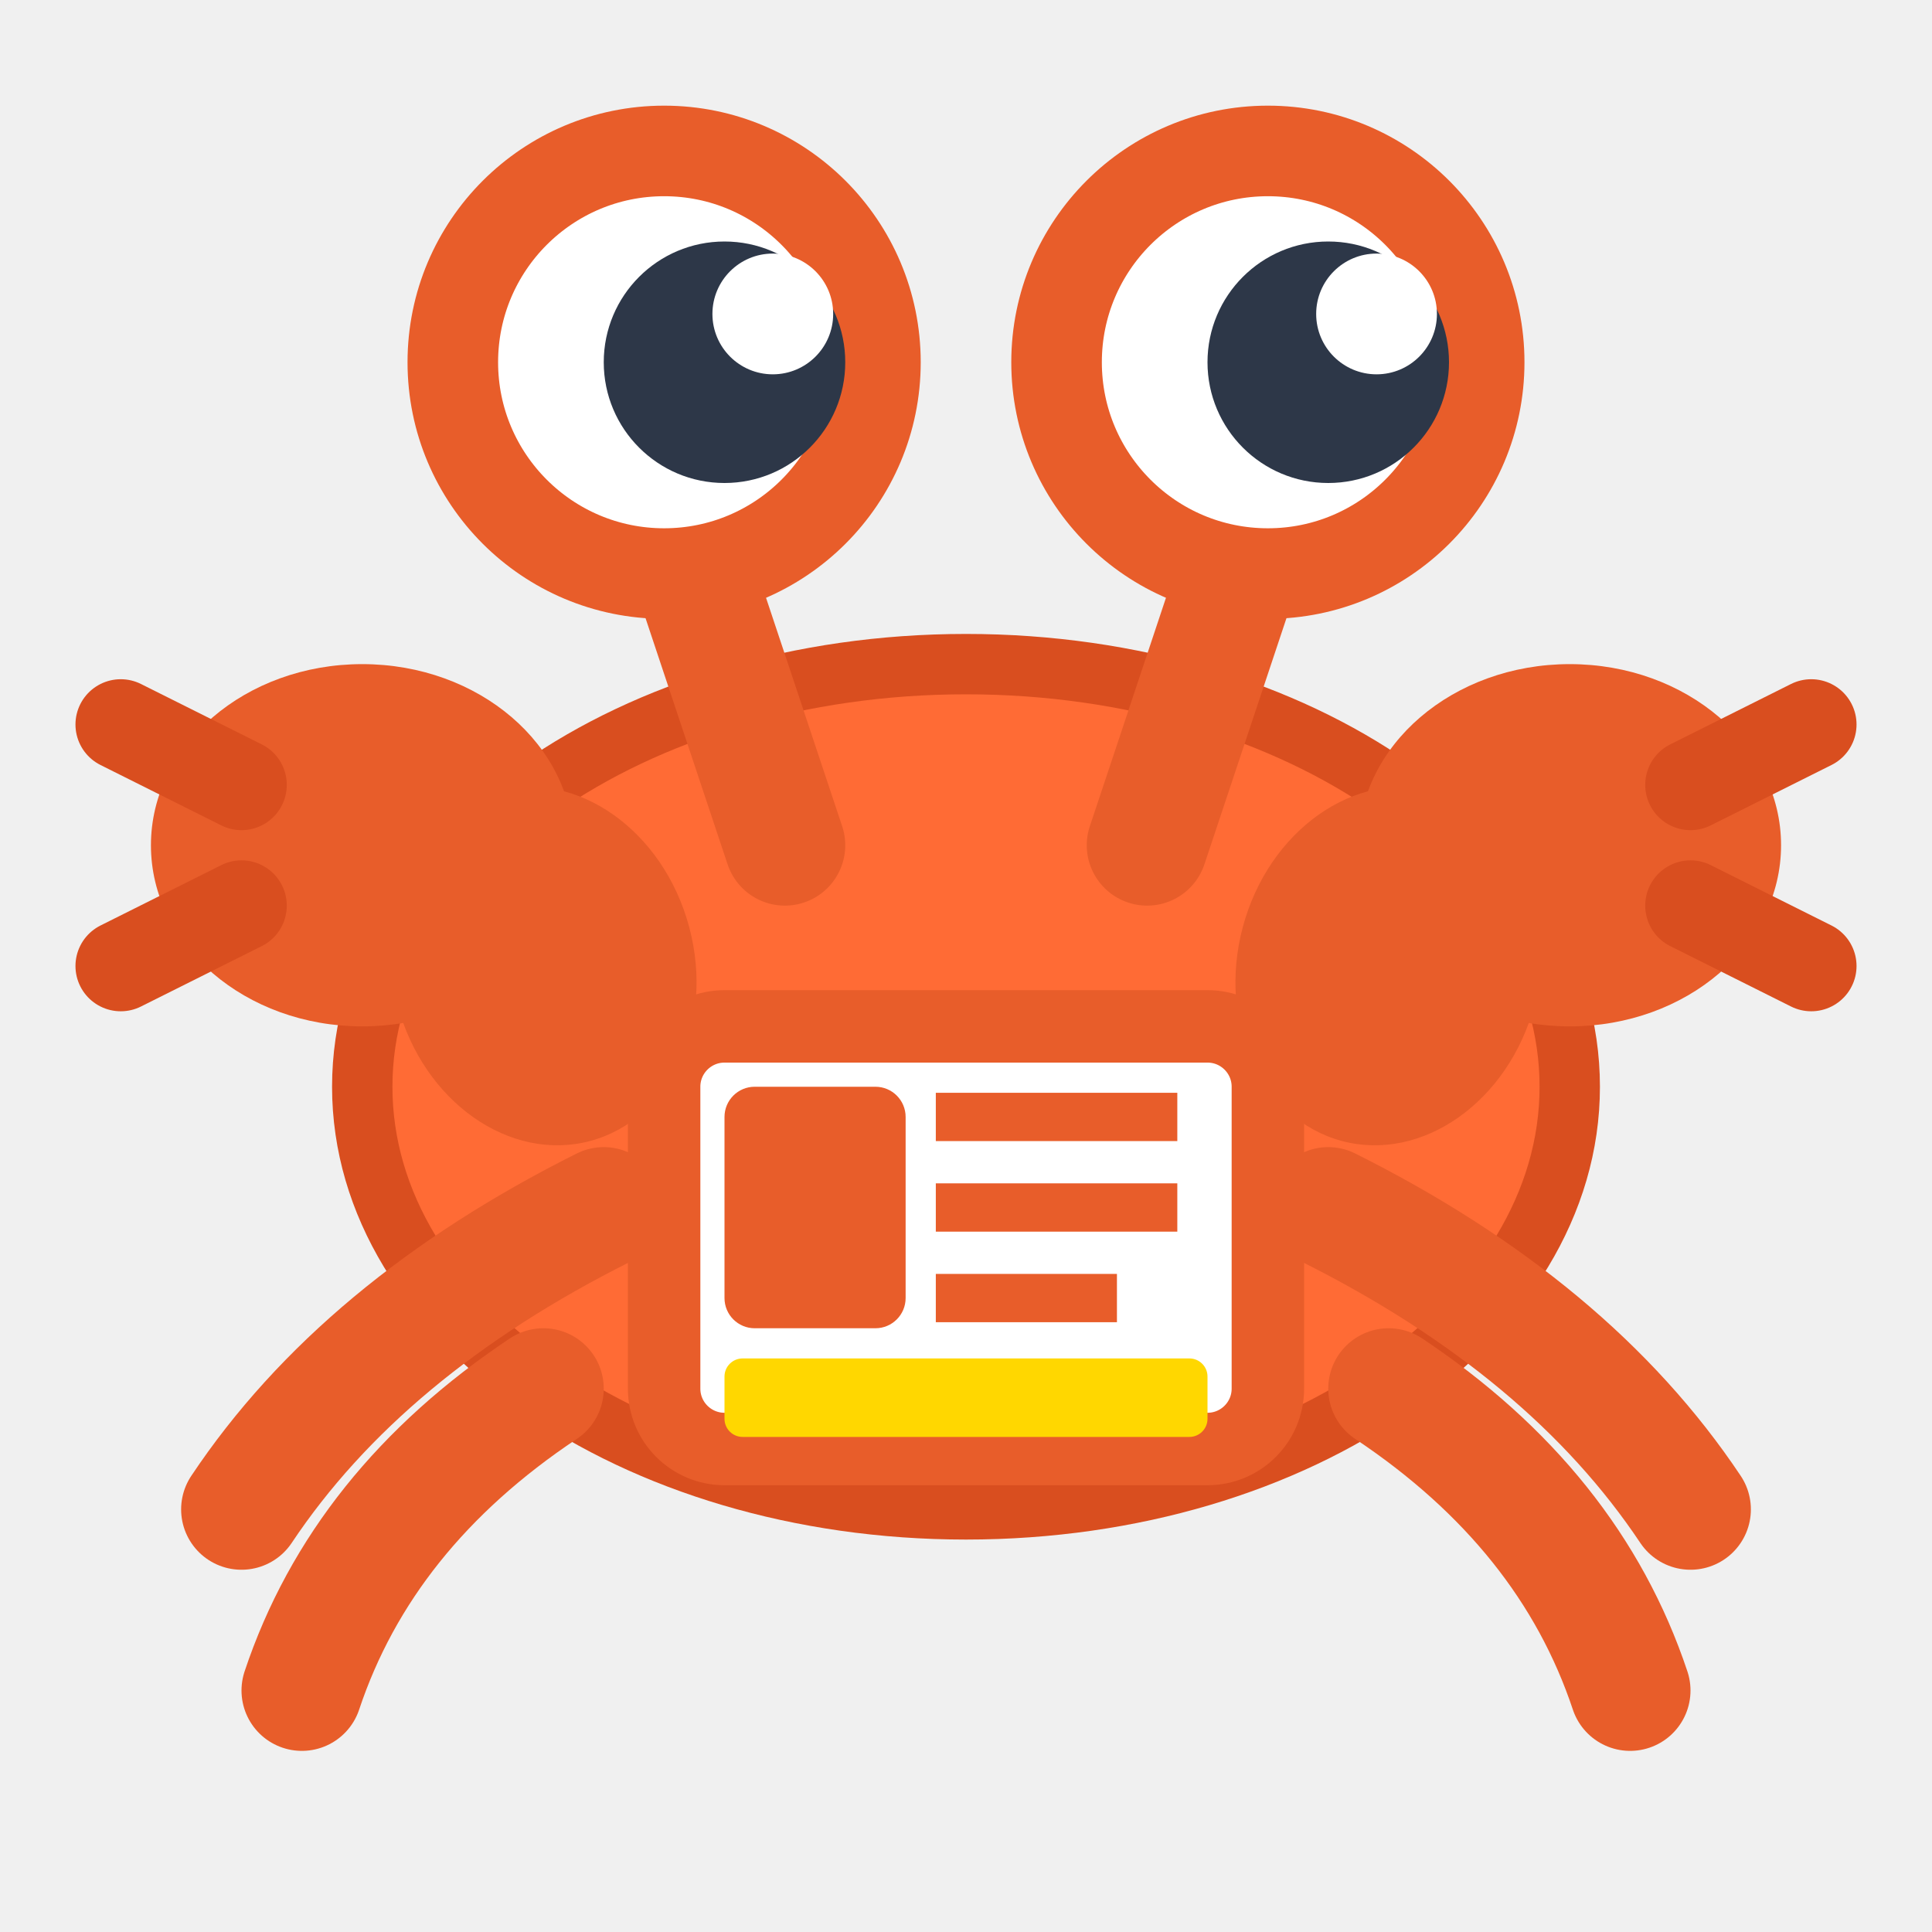
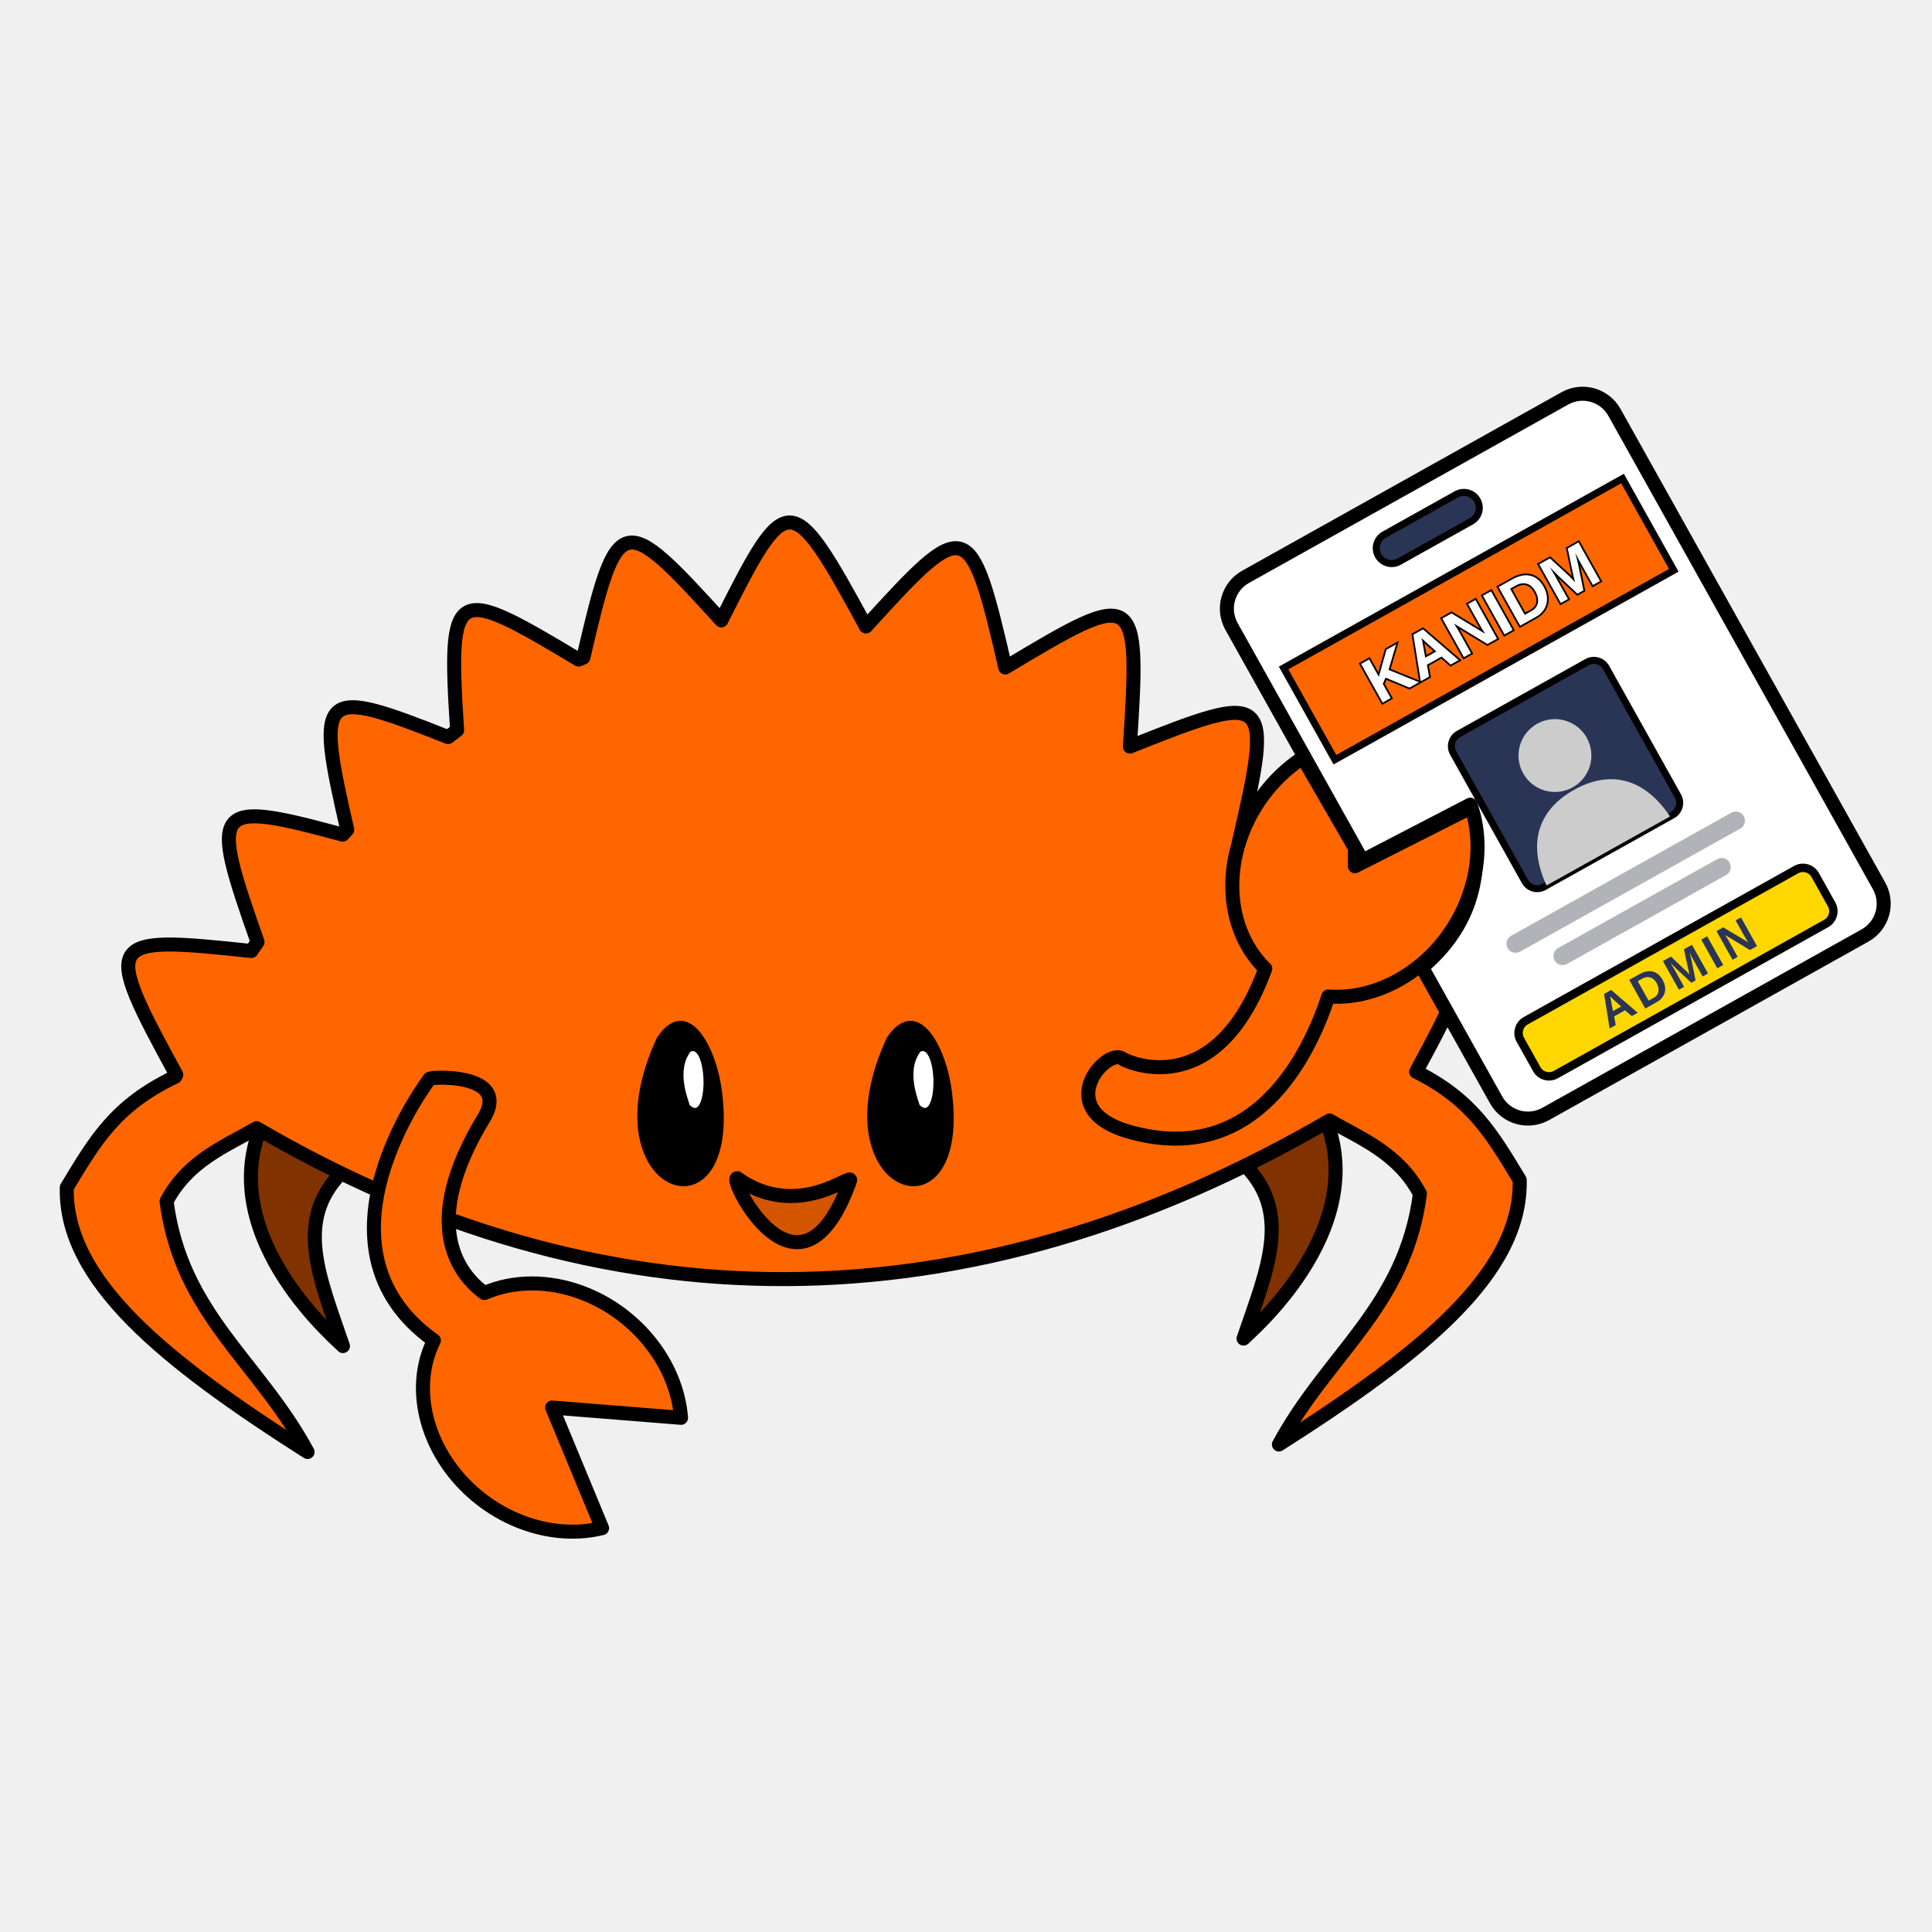
- <svg xmlns="http://www.w3.org/2000/svg" width="32" height="32" viewBox="0 0 32 32">
-   <style>
-         .b {
-             fill: #FF6B35;
-         }
- 
-         .s {
-             fill: #E85D2A;
-         }
- 
-         .d {
-             fill: #D94E1F;
-         }
-     </style>
-   <ellipse cx="16" cy="18" rx="10" ry="7" class="b" stroke="#D94E1F" stroke-width="1" />
-   <g stroke="#E85D2A" stroke-width="2" fill="none" stroke-linecap="round">
-     <path d="M 10,20 Q 6,22 4,25" />
-     <path d="M 9,23 Q 6,25 5,28" />
-     <path d="M 22,20 Q 26,22 28,25" />
-     <path d="M 23,23 Q 26,25 27,28" />
+ <svg xmlns="http://www.w3.org/2000/svg" width="140" height="140" viewBox="6 3 126 126">
+   <g transform="matrix(0.914072,0,0,0.914072,-34.12111,-24.36269)">
+     <path d="m 62.538,110.234 c -3.363,8.127 5.785,15.619 5.824,15.74 -1.671,-4.902 -3.437,-8.858 -0.189,-12.284" style="fill:#803300;stroke:#000000;stroke-width:1;stroke-linecap:butt;stroke-linejoin:round" />
+     <path style="fill:#803300;stroke:#000000;stroke-width:1;stroke-linecap:butt;stroke-linejoin:round" d="m 138.442,109.699 c 3.363,8.127 -5.785,15.619 -5.824,15.74 1.671,-4.902 3.437,-8.858 0.189,-12.284" />
+     <path d="m 100.247,67.212 c -1.309,-0.016 -2.561,2.353 -4.891,6.987 -7.052,-7.756 -7.413,-7.85 -9.842,2.65 -0.114,0.048 -0.227,0.096 -0.341,0.145 -8.882,-5.324 -9.341,-5.366 -8.667,5.042 -0.216,0.16 -0.431,0.322 -0.646,0.487 -9.102,-3.606 -9.496,-3.378 -7.192,6.611 -0.108,0.117 -0.216,0.233 -0.324,0.351 -9.277,-2.506 -9.536,-2.13 -6.077,7.658 -0.148,0.213 -0.296,0.43 -0.443,0.645 -10.456,-1.118 -10.671,-0.914 -5.355,8.828 -0.026,0.048 -0.053,0.094 -0.079,0.143 -4.284,2.048 -5.702,4.544 -7.732,7.894 -0.158,6.645 6.954,12.371 17.18,18.879 -3.513,-6.511 -9.007,-9.812 -10.061,-17.888 1.544,-2.905 4.169,-3.909 6.423,-5.216 24.62,14.368 50.616,14.535 76.551,-0.55 2.26,1.315 4.901,2.315 6.451,5.232 -1.054,8.076 -6.549,11.377 -10.062,17.888 10.226,-6.508 17.338,-12.234 17.181,-18.878 -1.974,-3.257 -3.377,-5.706 -7.39,-7.721 5.013,-9.218 4.536,-9.305 -5.986,-8.177 -0.089,-0.115 -0.178,-0.232 -0.267,-0.346 3.635,-10.262 3.407,-10.53 -6.392,-7.871 2.48,-10.706 2.149,-10.75 -7.779,-6.804 0.748,-11.285 0.48,-11.262 -8.888,-5.643 -2.498,-10.819 -2.793,-10.787 -9.94,-2.925 -2.688,-4.934 -4.103,-7.403 -5.432,-7.419 z" style="fill:#ff6600;stroke:#000000;stroke-width:1;stroke-linecap:butt;stroke-linejoin:round" />
+     <g transform="translate(-2.319382,-7.551745)" style="display:inline">
+       <path style="fill:#d45500;stroke:#000000;stroke-width:1;stroke-linecap:butt;stroke-linejoin:miter" d="m 98.809,121.552 c -0.683,-0.056 4.469,10.176 8.052,0.173 0.241,-0.674 -3.692,2.91 -8.052,-0.173 z" />
+       <g>
+         <path style="fill:#000000;stroke:#000000;stroke-width:0.265px;stroke-linecap:butt;stroke-linejoin:miter;stroke-opacity:1" d="m 93.213,111.563 c -5.131,10.992 5.618,14.735 4.413,4.12 -0.319,-3.288 -2.328,-7.174 -4.413,-4.12 z" />
+         <path style="fill:#ffffff;stroke:#000000;stroke-width:0.265px;stroke-linecap:butt;stroke-linejoin:miter;stroke-opacity:1" d="m 95.394,112.414 c -1.183,1.519 -0.082,3.836 -0.099,3.985 1.674,1.641 1.613,-4.77 0.099,-3.985 z" />
+       </g>
+       <g>
+         <path d="m 109.617,111.563 c -5.131,10.992 5.618,14.735 4.413,4.12 -0.319,-3.288 -2.328,-7.174 -4.413,-4.12 z" style="fill:#000000;stroke:#000000;stroke-width:0.265px;stroke-linecap:butt;stroke-linejoin:miter;stroke-opacity:1" />
+         <path d="m 111.799,112.414 c -1.183,1.519 -0.082,3.836 -0.099,3.985 1.674,1.641 1.613,-4.77 0.099,-3.985 z" style="fill:#ffffff;stroke:#000000;stroke-width:0.265px;stroke-linecap:butt;stroke-linejoin:miter;stroke-opacity:1" />
+       </g>
+     </g>
+     <path d="m 75.334,106.826 c -0.51,0.004 -0.851,0.054 -0.795,0.089 0,0 -9.134,11.936 0.31,18.659 a 9.747,8.277 37.794 0 0 1.437,9.424 9.747,8.277 37.794 0 0 10.565,3.967 l -3.564,-8.606 9.197,0.735 a 9.747,8.277 37.794 0 0 -7.026,-8.911 9.747,8.277 37.794 0 0 -7.008,0.009 c -1.862,-1.364 -4.629,-4.926 -0.041,-12.475 1.518,-2.498 -1.543,-2.903 -3.075,-2.891 z" style="fill:#ff6600;fill-opacity:1;stroke:#000000;stroke-width:1;stroke-linejoin:round" />
+     <g transform="translate(130.49 72.36) rotate(-29.2)">
+       <rect x="0" y="0" width="31.3" height="43.9" rx="2.6" fill="#ffffff" stroke="#000" stroke-width="1" stroke-linejoin="round" />
+       <rect x="11.6" y="2.2" width="8.1" height="2.2" rx="1.1" fill="#2a3455" stroke="#000" stroke-width=".5" />
+       <rect x="1.8" y="7" width="27.7" height="7.5" fill="#ff6600" stroke="#000" stroke-width=".5" />
+       <text x="15.65" y="12.6" text-anchor="middle" font-family="Arial,Helvetica,sans-serif" font-weight="bold" font-size="4.6" fill="#fff" stroke="#000" stroke-width=".25" paint-order="stroke">KANIDM</text>
+       <rect x="9.4" y="17.2" width="12.5" height="12.5" rx="1" fill="#2a3455" stroke="#000" stroke-width=".5" />
+       <circle cx="15.65" cy="21.9" r="2.6" fill="#cccccc" />
+       <path d="M10.6 29.7c.3-3.6 2.4-5 5.05-5s4.75 1.4 5.05 5z" fill="#cccccc" />
+       <rect x="6" y="31.6" width="19.3" height="1.3" rx=".65" fill="#b1b3b8" />
+       <rect x="8.5" y="34" width="14.3" height="1.3" rx=".65" fill="#b1b3b8" />
+       <rect x="3.6" y="37.4" width="24.1" height="4.4" rx="1" fill="#FFD700" stroke="#000" stroke-width=".6" />
+       <text x="15.65" y="40.8" text-anchor="middle" font-family="Arial,Helvetica,sans-serif" font-weight="bold" font-size="3.4" fill="#2a3455" letter-spacing=".3">ADMIN</text>
+     </g>
+     <path d="m 145.615,98.731 c 3.509,-3.114 4.196,-7.011 3.176,-11.383 l -7.391,3.833 z" style="fill:#ffffff;stroke:#000;stroke-width:1;stroke-linejoin:round" />
+     <path d="m 136.847,83.997 c -2.181,1.424 -3.845,3.666 -4.599,6.196 -0.991,3.351 -0.256,6.742 1.919,8.852 -3.579,9.77 -10.054,6.555 -10.191,6.427 -1.1,-0.856 -5.178,3.63 0.533,5.229 8.92,2.497 12.776,-5.475 14.156,-9.67 2.451,0.188 5.02,-0.781 7.052,-2.66 3.069,-2.845 4.344,-7.222 3.158,-10.834 l -8.312,4.204 0.005,-1.292 z" style="fill:#ff6600;fill-opacity:1;stroke:#000000;stroke-width:1;stroke-linejoin:round" />
  </g>
-   <g class="s">
-     <ellipse cx="9" cy="16" rx="2.5" ry="3" transform="rotate(-15 9 16)" />
-     <ellipse cx="6" cy="14" rx="3.5" ry="3" />
-     <path d="M 4,13 L 2,12" stroke="#D94E1F" stroke-width="1.5" stroke-linecap="round" />
-     <path d="M 4,15 L 2,16" stroke="#D94E1F" stroke-width="1.5" stroke-linecap="round" />
-     <ellipse cx="23" cy="16" rx="2.5" ry="3" transform="rotate(15 23 16)" />
-     <ellipse cx="26" cy="14" rx="3.5" ry="3" />
-     <path d="M 28,13 L 30,12" stroke="#D94E1F" stroke-width="1.5" stroke-linecap="round" />
-     <path d="M 28,15 L 30,16" stroke="#D94E1F" stroke-width="1.5" stroke-linecap="round" />
-   </g>
-   <g>
-     <line x1="13" y1="14" x2="11" y2="8" stroke="#E85D2A" stroke-width="2" stroke-linecap="round" />
-     <circle cx="11" cy="6" r="3.5" fill="white" stroke="#E85D2A" stroke-width="1.5" />
-     <circle cx="12" cy="6" r="2" fill="#2D3748" />
-     <circle cx="12.8" cy="5.2" r="1" fill="white" />
-     <line x1="19" y1="14" x2="21" y2="8" stroke="#E85D2A" stroke-width="2" stroke-linecap="round" />
-     <circle cx="21" cy="6" r="3.5" fill="white" stroke="#E85D2A" stroke-width="1.5" />
-     <circle cx="22" cy="6" r="2" fill="#2D3748" />
-     <circle cx="22.8" cy="5.2" r="1" fill="white" />
-   </g>
-   <path d="M 13,21 Q 16,23 19,21" fill="none" stroke="#D94E1F" stroke-width="1.5" stroke-linecap="round" />
-   <rect x="11" y="17" width="10" height="7" rx="1" fill="white" stroke="#E85D2A" stroke-width="1.2" />
-   <rect x="12" y="18" width="3" height="4" rx="0.5" class="s" />
-   <line x1="15.5" y1="18.5" x2="19.5" y2="18.5" stroke="#E85D2A" stroke-width="0.8" />
-   <line x1="15.5" y1="20" x2="19.5" y2="20" stroke="#E85D2A" stroke-width="0.8" />
-   <line x1="15.5" y1="21.5" x2="18.5" y2="21.5" stroke="#E85D2A" stroke-width="0.8" />
-   <rect x="12" y="22.5" width="8" height="1.3" rx="0.3" fill="#FFD700" />
</svg>
